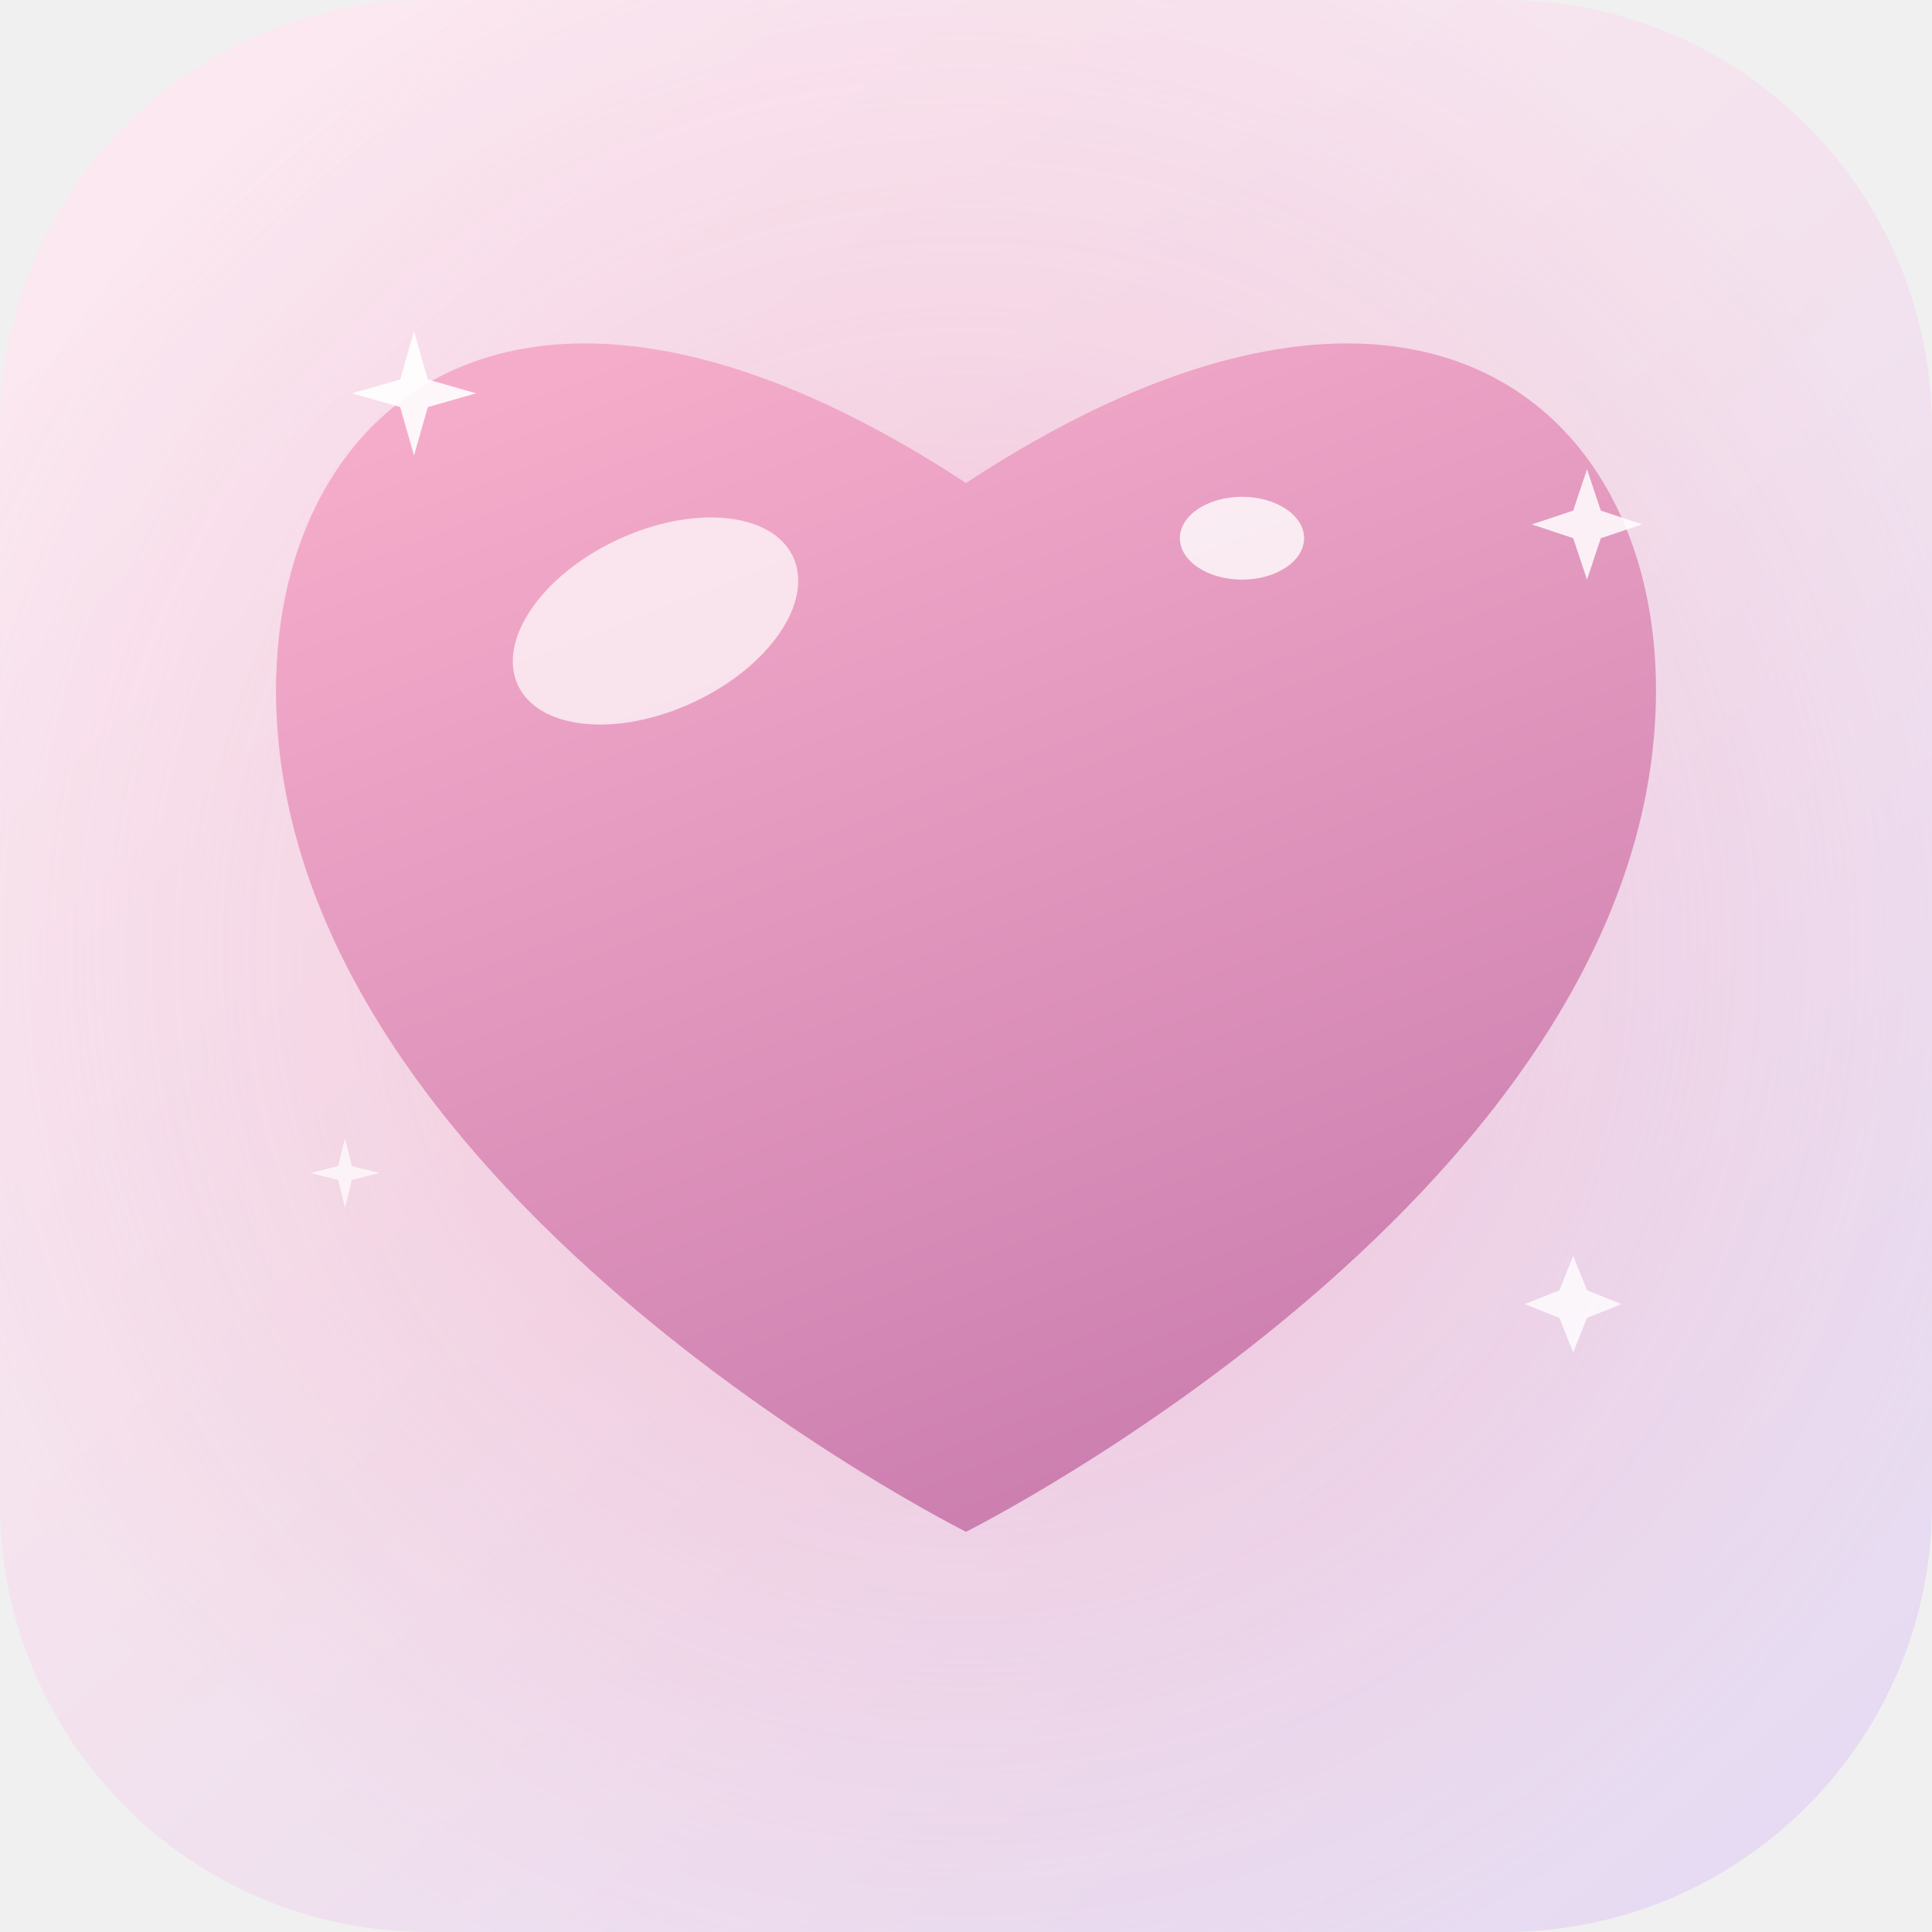
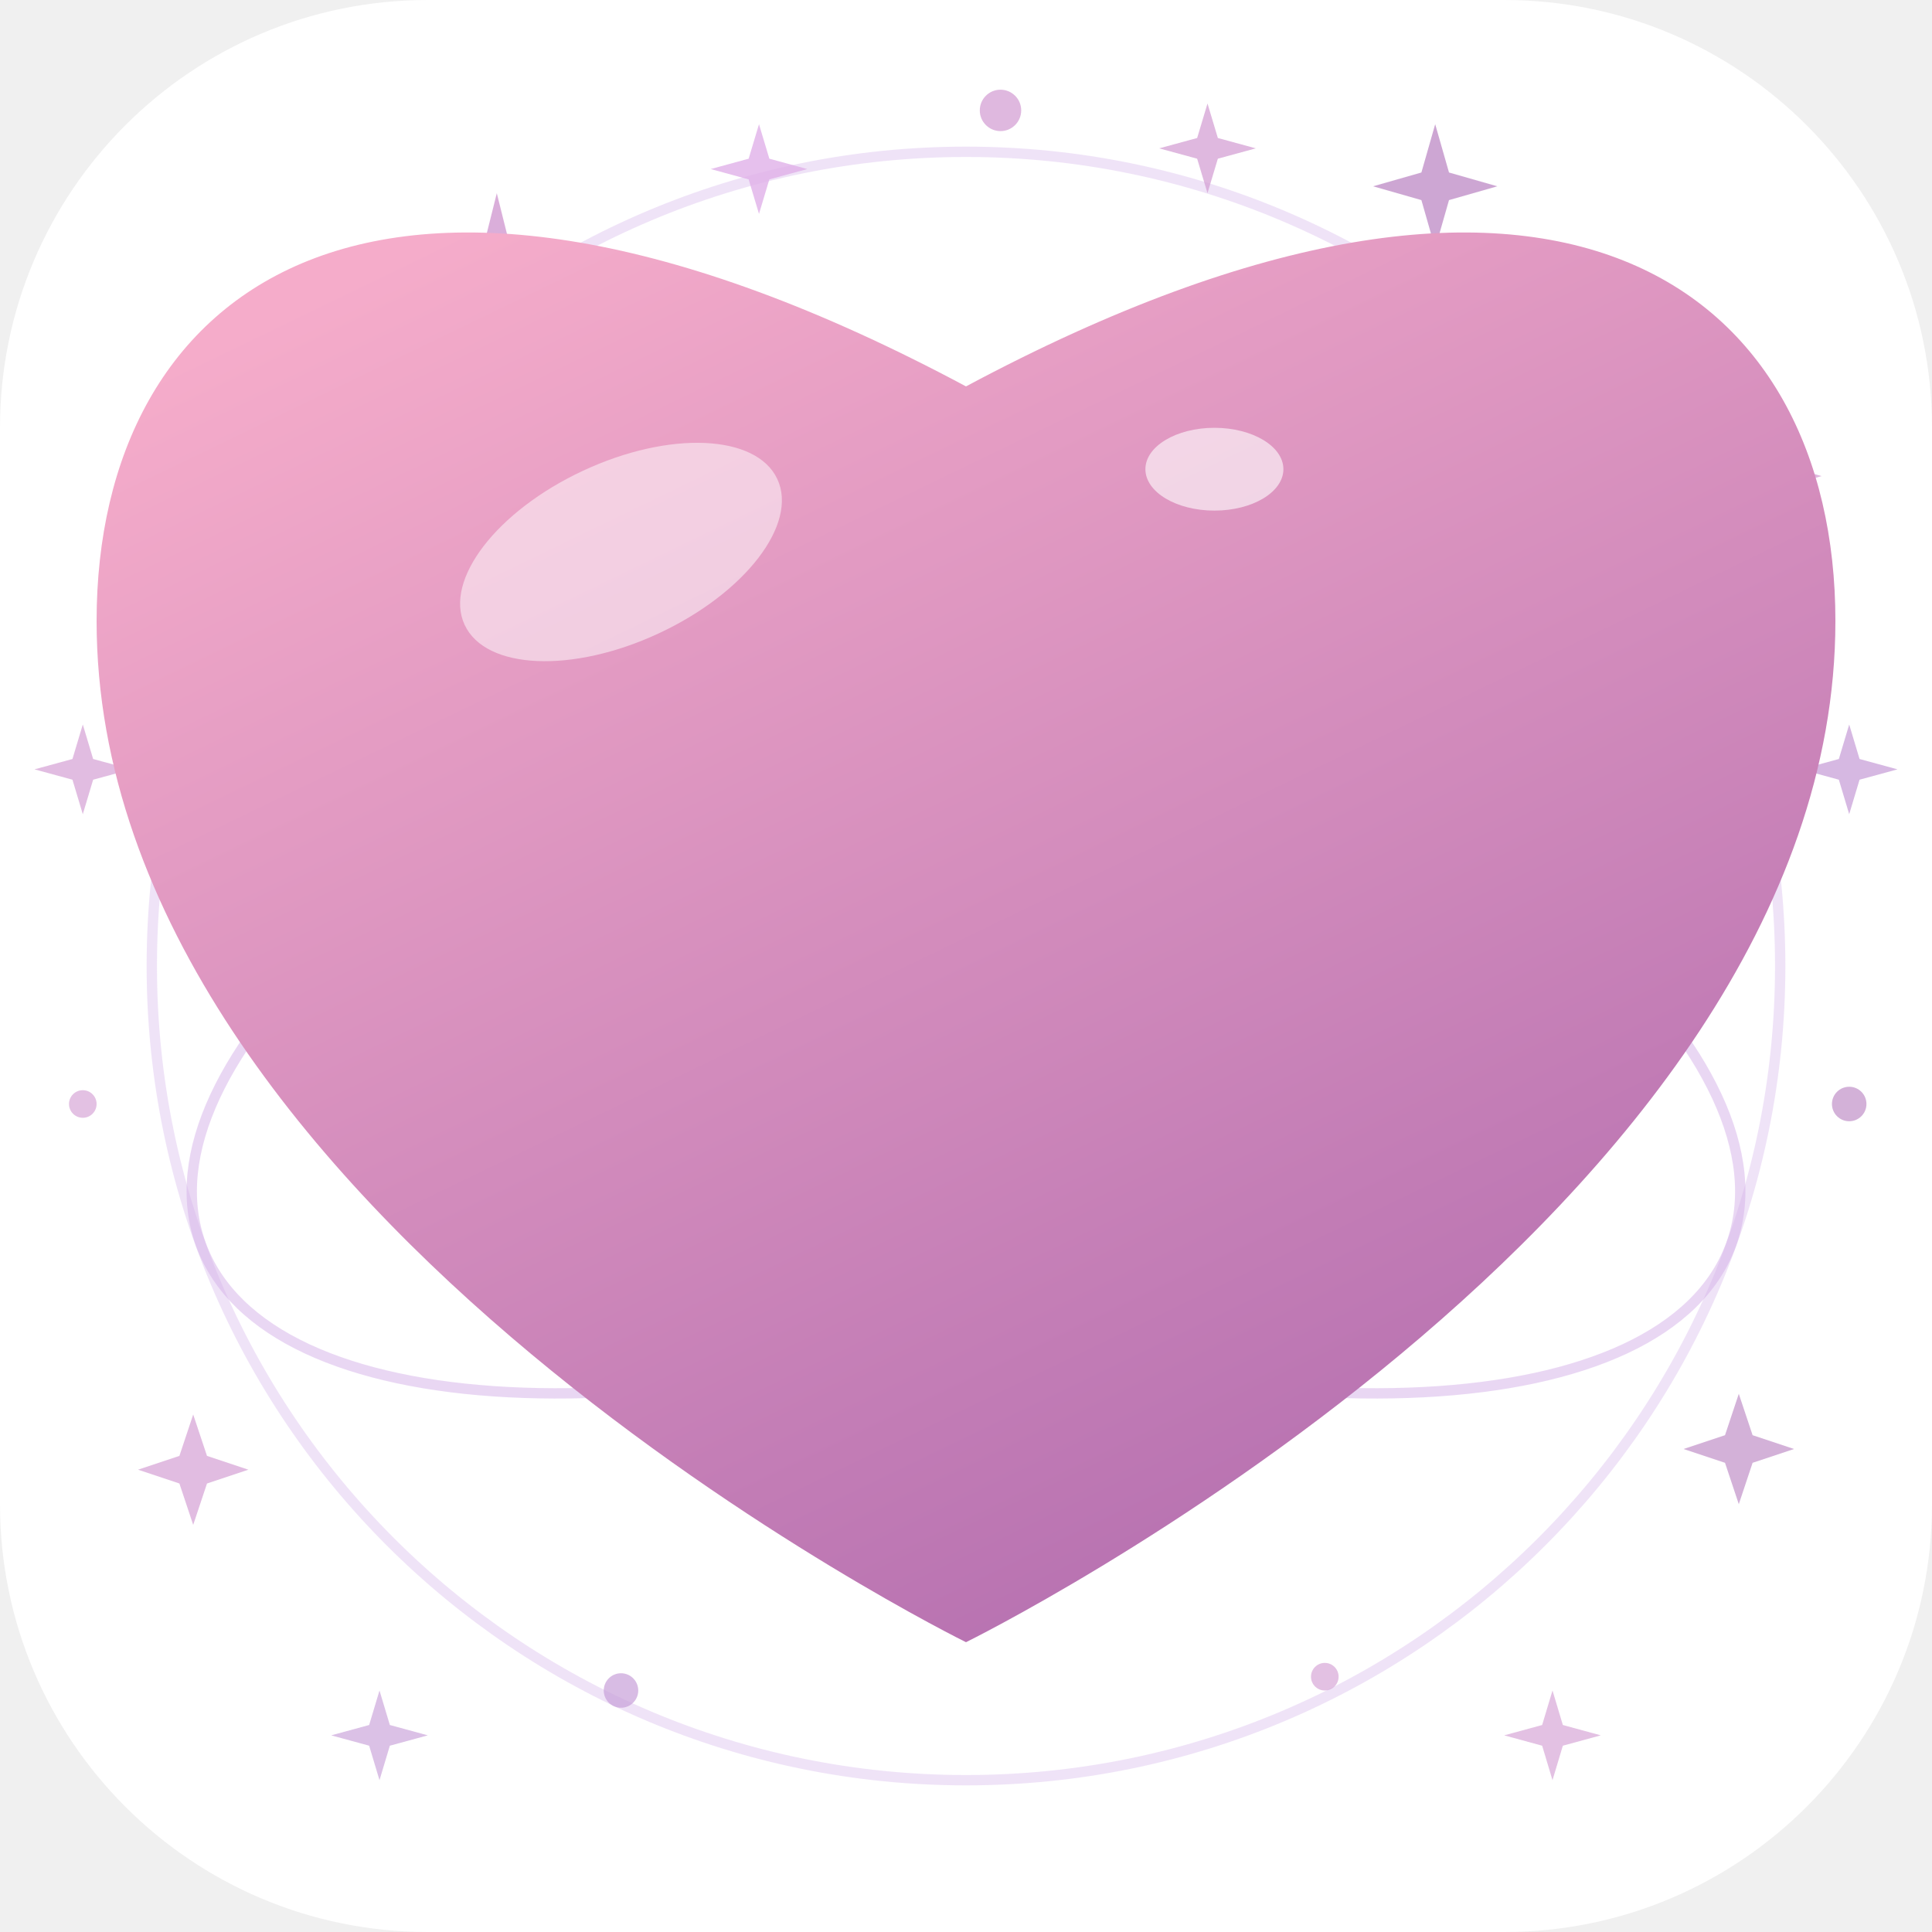
<svg xmlns="http://www.w3.org/2000/svg" viewBox="200 40 280 280" width="512" height="512">
  <defs>
-     <linearGradient id="bg" x1="0" y1="0" x2="0.85" y2="1">
-       <stop offset="0%" stop-color="#fde9f1" />
-       <stop offset="50%" stop-color="#f4e3ee" />
-       <stop offset="100%" stop-color="#e6dbf2" />
-     </linearGradient>
-     <radialGradient id="halo" cx="0.5" cy="0.5" r="0.5">
-       <stop offset="0%" stop-color="#f0a4c4" stop-opacity="0.6" />
-       <stop offset="55%" stop-color="#f0a4c4" stop-opacity="0.22" />
-       <stop offset="100%" stop-color="#f0a4c4" stop-opacity="0" />
-     </radialGradient>
-     <linearGradient id="heart" x1="0.25" y1="0" x2="0.7" y2="1">
+     <linearGradient id="hrt5" x1="0.2" y1="0" x2="0.8" y2="1">
      <stop offset="0%" stop-color="#f5acca" />
-       <stop offset="100%" stop-color="#c97cae" />
+       <stop offset="100%" stop-color="#b06bae" />
    </linearGradient>
  </defs>
-   <rect x="200" y="40" width="280" height="280" rx="62" fill="url(#bg)" />
-   <circle cx="340" cy="178" r="160" fill="url(#halo)" />
-   <path d="M340,262 C340,262 240,212 240,140 C240,98 276,68 340,110 C404,68 440,98 440,140 C440,212 340,262 340,262 Z" fill="url(#heart)" />
-   <ellipse cx="295" cy="130" rx="22" ry="13" fill="#ffffff" opacity="0.7" transform="rotate(-25 295 130)" />
-   <ellipse cx="380" cy="118" rx="9" ry="6" fill="#ffffff" opacity="0.8" />
-   <path d="M260,88 L262,95 L269,97 L262,99 L260,106 L258,99 L251,97 L258,95 Z" fill="#ffffff" opacity="0.9" />
-   <path d="M430,108 L432,114 L438,116 L432,118 L430,124 L428,118 L422,116 L428,114 Z" fill="#ffffff" opacity="0.85" />
-   <path d="M250,205 L251,209 L255,210 L251,211 L250,215 L249,211 L245,210 L249,209 Z" fill="#ffffff" opacity="0.7" />
-   <path d="M428,222 L430,227 L435,229 L430,231 L428,236 L426,231 L421,229 L426,227 Z" fill="#ffffff" opacity="0.8" />
+   <rect x="200" y="40" width="280" height="280" rx="62" fill="#ffffff" />
+   <circle cx="340" cy="180" r="118" fill="none" stroke="#e0c8f0" stroke-width="1.5" opacity="0.5" />
+   <ellipse cx="340" cy="180" rx="118" ry="50" fill="none" stroke="#d4b0e8" stroke-width="1.5" opacity="0.5" transform="rotate(20 340 180)" />
+   <ellipse cx="340" cy="180" rx="118" ry="50" fill="none" stroke="#d4b0e8" stroke-width="1.5" opacity="0.5" transform="rotate(-20 340 180)" />
+   <path d="M272,68 L274,76 L282,78 L274,80 L272,88 L270,80 L262,78 L270,76 Z" fill="#d4a0d4" opacity="0.85" />
+   <path d="M408,58 L410,65 L417,67 L410,69 L408,76 L406,69 L399,67 L406,65 Z" fill="#c090c8" opacity="0.8" />
+   <path d="M455,100 L457,107 L464,109 L457,111 L455,118 L453,111 L446,109 L453,107 Z" fill="#d4a0d4" opacity="0.75" />
+   <path d="M228,105 L230,111 L236,113 L230,115 L228,121 L226,115 L220,113 L226,111 Z" fill="#c090c8" opacity="0.75" />
+   <path d="M228,245 L230,251 L236,253 L230,255 L228,261 L226,255 L220,253 L226,251 Z" fill="#d4a0d4" opacity="0.7" />
+   <path d="M452,242 L454,248 L460,250 L454,252 L452,258 L450,252 L444,250 L450,248 Z" fill="#c090c8" opacity="0.7" />
+   <path d="M310,58 L311.5,63 L317,64.5 L311.5,66 L310,71 L308.5,66 L303,64.5 L308.5,63 Z" fill="#e0b0e8" opacity="0.8" />
+   <path d="M375,55 L376.5,60 L382,61.5 L376.5,63 L375,68 L373.5,63 L368,61.5 L373.5,60 Z" fill="#d4a0d4" opacity="0.75" />
+   <path d="M468,145 L469.5,150 L475,151.5 L469.5,153 L468,158 L466.5,153 L461,151.5 L466.5,150 Z" fill="#c8a0d8" opacity="0.75" />
+   <path d="M212,145 L213.5,150 L219,151.5 L213.5,153 L212,158 L210.5,153 L205,151.5 L210.5,150 Z" fill="#d4a0d4" opacity="0.7" />
+   <path d="M255,285 L256.5,290 L262,291.5 L256.5,293 L255,298 L253.5,293 L248,291.5 L253.5,290 Z" fill="#c8a0d8" opacity="0.65" />
+   <path d="M425,285 L426.5,290 L432,291.5 L426.5,293 L425,298 L423.5,293 L418,291.5 L423.5,290 Z" fill="#d4a0d4" opacity="0.65" />
+   <circle cx="345" cy="56" r="3" fill="#d4a0d4" opacity="0.75" />
+   <circle cx="290" cy="285" r="2.5" fill="#c8a0d8" opacity="0.7" />
+   <circle cx="392" cy="283" r="2" fill="#d4a0d4" opacity="0.65" />
+   <circle cx="468" cy="200" r="2.5" fill="#c090c8" opacity="0.7" />
+   <circle cx="212" cy="200" r="2" fill="#d4a0d4" opacity="0.65" />
+   <path d="M340,278 C340,278 214,216 214,130 C214,82 254,50 340,96 C426,50 466,82 466,130 C466,216 340,278 340,278 Z" fill="url(#hrt5)" />
+   <ellipse cx="290" cy="120" rx="25" ry="13" fill="#ffffff" opacity="0.5" transform="rotate(-25 290 120)" />
+   <ellipse cx="376" cy="108" rx="10" ry="6" fill="#ffffff" opacity="0.6" />
</svg>
